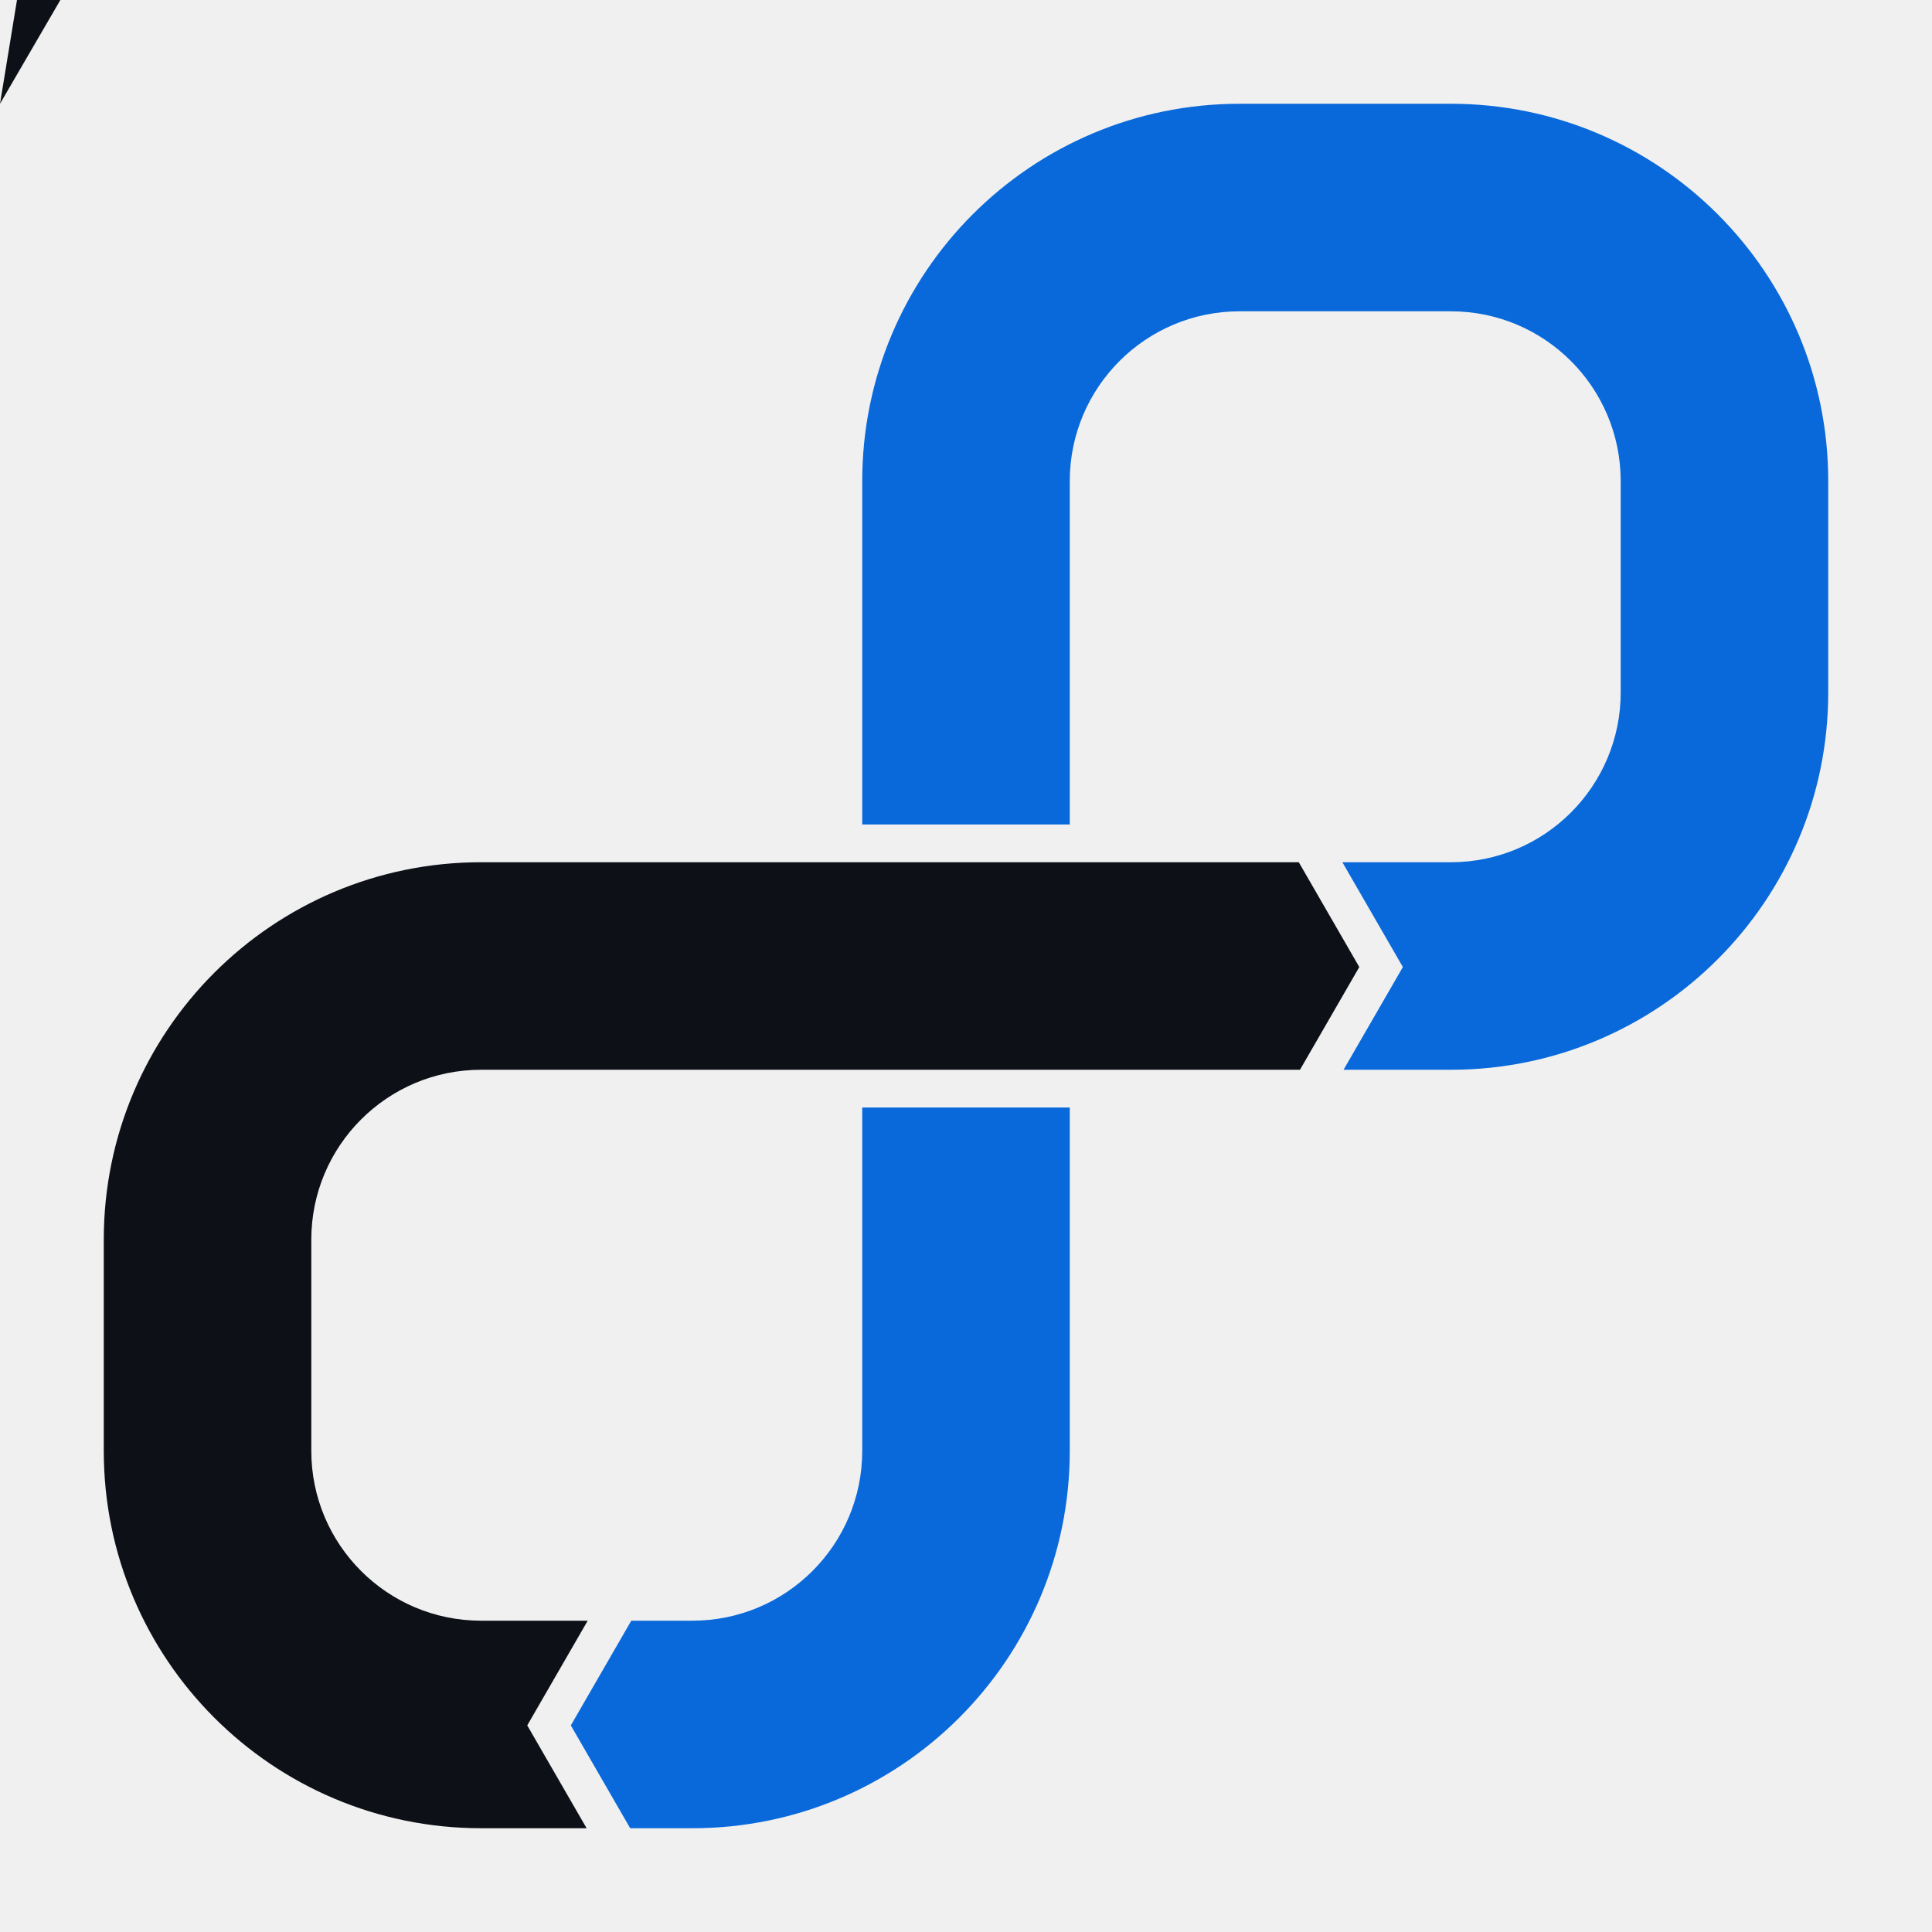
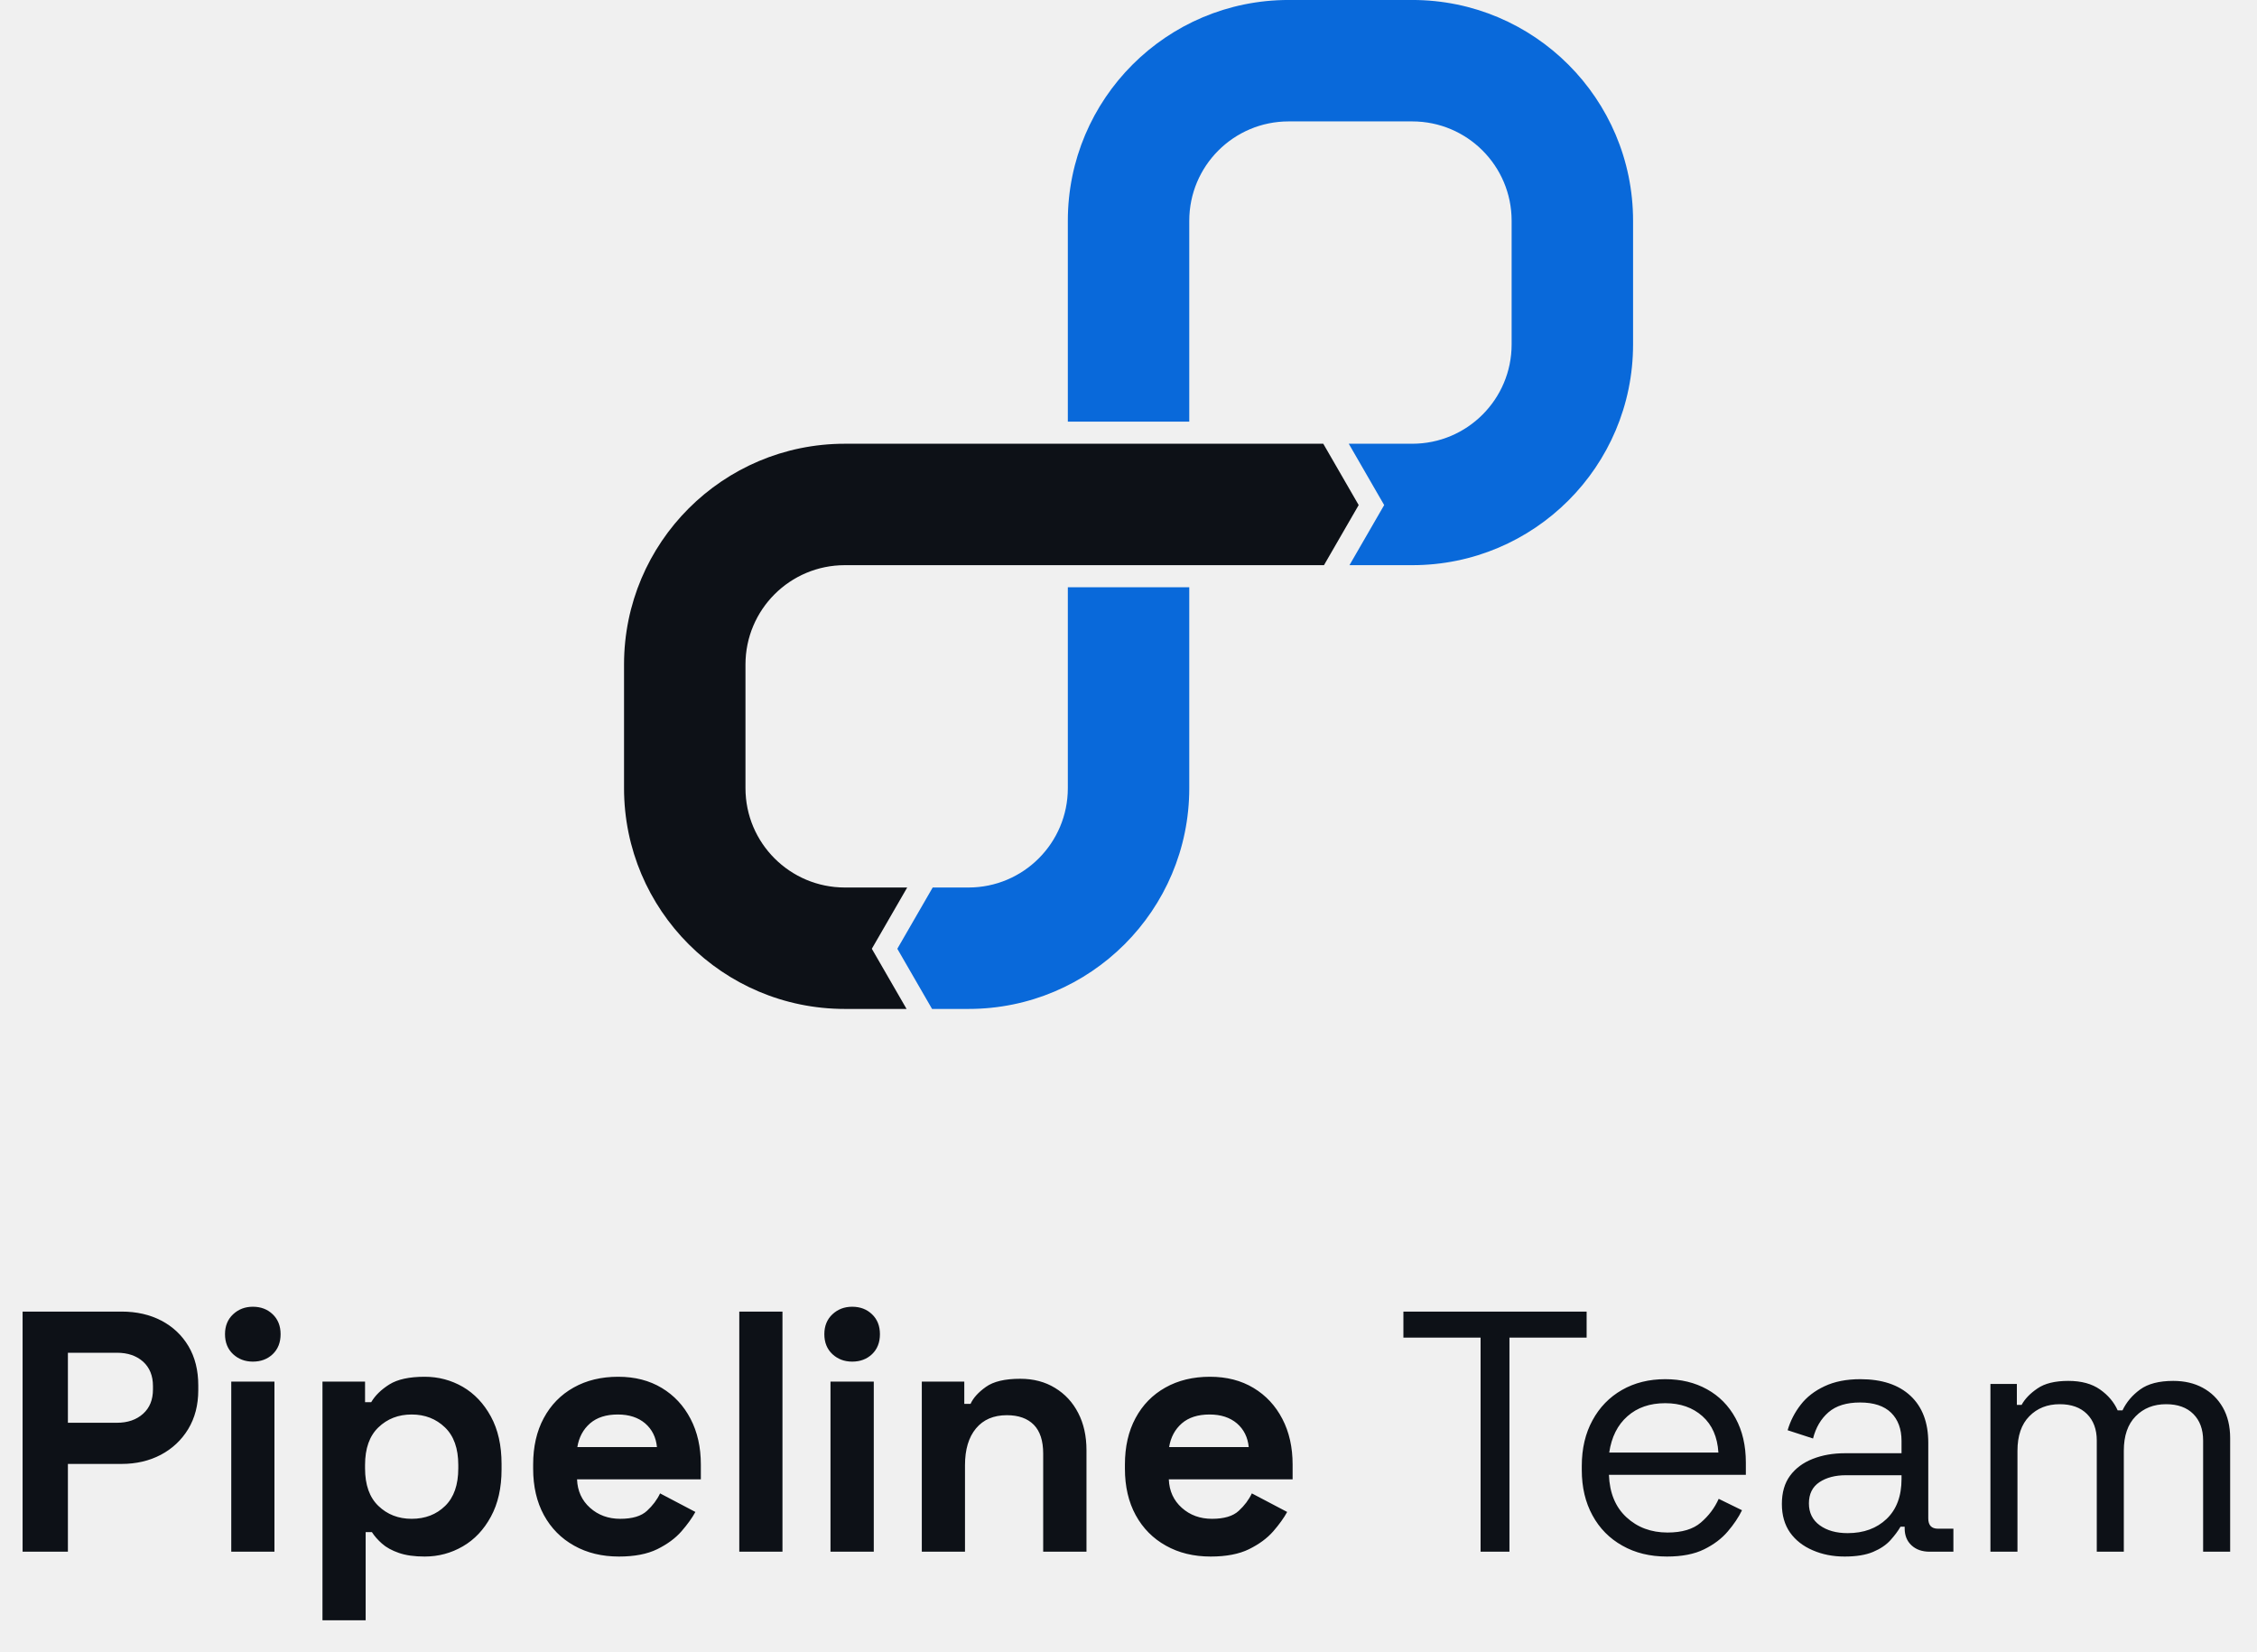
- <svg xmlns="http://www.w3.org/2000/svg" width="512" height="512" viewBox="0 0 1024 1024">
+ <svg xmlns="http://www.w3.org/2000/svg" width="223.69" height="163.73" viewBox="0 0 223.69 163.73" fill="none">
  <style>
+     @keyframes lk_wm{0%{opacity:0;transform:translate(0,10px)}56%{opacity:0;transform:translate(0,10px)}66%{opacity:1;transform:translate(0,0)}88.5%{opacity:1;transform:translate(0,0)}96.5%{opacity:0;transform:translate(0,0)}100%{opacity:0}}
+     .lk_wm{animation:lk_wm 3200ms linear infinite;transform-box:fill-box}
+     @media (prefers-reduced-motion:reduce){.lk_wm{animation:none;opacity:1;transform:none}}
+   </style>
+   <svg x="55.83" y="-6.02" width="112.04" height="112.04" viewBox="0 0 1024 1024">
+     <style>
@keyframes pt_draw{0.00%{stroke-dashoffset:2880.6px}1.00%{stroke-dashoffset:2873.0px}2.00%{stroke-dashoffset:2865.3px}3.00%{stroke-dashoffset:2857.7px}4.00%{stroke-dashoffset:2850.0px}5.00%{stroke-dashoffset:2842.2px}6.00%{stroke-dashoffset:2834.2px}7.00%{stroke-dashoffset:2826.0px}8.00%{stroke-dashoffset:2817.2px}9.00%{stroke-dashoffset:2807.7px}10.00%{stroke-dashoffset:2797.2px}11.00%{stroke-dashoffset:2785.3px}12.00%{stroke-dashoffset:2771.5px}13.00%{stroke-dashoffset:2755.2px}14.00%{stroke-dashoffset:2735.8px}15.00%{stroke-dashoffset:2712.6px}16.00%{stroke-dashoffset:2684.6px}17.00%{stroke-dashoffset:2650.8px}18.00%{stroke-dashoffset:2610.1px}19.00%{stroke-dashoffset:2561.2px}20.00%{stroke-dashoffset:2502.6px}21.00%{stroke-dashoffset:2432.8px}22.00%{stroke-dashoffset:2349.8px}23.00%{stroke-dashoffset:2251.9px}24.00%{stroke-dashoffset:2136.8px}25.00%{stroke-dashoffset:2002.3px}26.00%{stroke-dashoffset:1845.7px}27.00%{stroke-dashoffset:1664.4px}28.00%{stroke-dashoffset:1455.3px}29.00%{stroke-dashoffset:1246.2px}30.00%{stroke-dashoffset:1064.9px}31.00%{stroke-dashoffset:908.3px}32.00%{stroke-dashoffset:773.8px}33.00%{stroke-dashoffset:658.7px}34.00%{stroke-dashoffset:560.8px}35.00%{stroke-dashoffset:477.8px}36.00%{stroke-dashoffset:408.0px}37.00%{stroke-dashoffset:349.4px}38.00%{stroke-dashoffset:300.5px}39.00%{stroke-dashoffset:259.8px}40.00%{stroke-dashoffset:226.0px}41.00%{stroke-dashoffset:198.0px}42.00%{stroke-dashoffset:174.8px}43.00%{stroke-dashoffset:155.4px}44.00%{stroke-dashoffset:139.1px}45.00%{stroke-dashoffset:125.3px}46.00%{stroke-dashoffset:113.4px}47.00%{stroke-dashoffset:102.9px}48.00%{stroke-dashoffset:93.4px}49.00%{stroke-dashoffset:84.6px}50.00%{stroke-dashoffset:76.4px}51.00%{stroke-dashoffset:68.4px}52.00%{stroke-dashoffset:60.6px}53.00%{stroke-dashoffset:52.9px}54.00%{stroke-dashoffset:45.3px}55.00%{stroke-dashoffset:37.6px}56.00%{stroke-dashoffset:30.0px}56.00%{stroke-dashoffset:0px}100%{stroke-dashoffset:0px}}
@keyframes pt_travel{0.00%{offset-distance:0.000%}1.00%{offset-distance:0.000%}2.00%{offset-distance:0.220%}3.00%{offset-distance:0.488%}4.00%{offset-distance:0.758%}5.00%{offset-distance:1.031%}6.00%{offset-distance:1.311%}7.00%{offset-distance:1.601%}8.00%{offset-distance:1.908%}9.00%{offset-distance:2.241%}10.00%{offset-distance:2.610%}11.00%{offset-distance:3.028%}12.00%{offset-distance:3.513%}13.00%{offset-distance:4.083%}14.00%{offset-distance:4.762%}15.00%{offset-distance:5.577%}16.00%{offset-distance:6.559%}17.00%{offset-distance:7.744%}18.00%{offset-distance:9.172%}19.00%{offset-distance:10.888%}20.00%{offset-distance:12.944%}21.00%{offset-distance:15.395%}22.00%{offset-distance:18.304%}23.00%{offset-distance:21.739%}24.00%{offset-distance:25.776%}25.00%{offset-distance:30.496%}26.00%{offset-distance:35.989%}27.00%{offset-distance:42.350%}28.00%{offset-distance:49.684%}29.00%{offset-distance:57.018%}30.00%{offset-distance:63.380%}31.00%{offset-distance:68.872%}32.00%{offset-distance:73.592%}33.00%{offset-distance:77.629%}34.00%{offset-distance:81.065%}35.00%{offset-distance:83.974%}36.00%{offset-distance:86.425%}37.00%{offset-distance:88.480%}38.00%{offset-distance:90.197%}39.00%{offset-distance:91.624%}40.00%{offset-distance:92.809%}41.00%{offset-distance:93.791%}42.00%{offset-distance:94.606%}43.00%{offset-distance:95.285%}44.00%{offset-distance:95.856%}45.00%{offset-distance:96.340%}46.00%{offset-distance:96.759%}47.00%{offset-distance:97.128%}48.00%{offset-distance:97.461%}49.00%{offset-distance:97.768%}50.00%{offset-distance:98.058%}51.00%{offset-distance:98.337%}52.00%{offset-distance:98.610%}53.00%{offset-distance:98.880%}54.00%{offset-distance:98.965%}55.00%{offset-distance:98.965%}56.00%{offset-distance:98.965%}56.00%{offset-distance:98.965%}100%{offset-distance:98.965%}}
@keyframes pt_pop{0.00%{transform:scale(0.200)}1.00%{transform:scale(0.770)}2.00%{transform:scale(1.101)}3.00%{transform:scale(1.147)}5.00%{transform:scale(1.000)}6.50%{transform:scale(1.000)}100%{transform:scale(1)}}
@keyframes pt_settle{0%{transform:scale(1)}56.00%{transform:scale(1)}58.00%{transform:scale(1.0112)}60.00%{transform:scale(1.0168)}62.00%{transform:scale(1.0167)}64.00%{transform:scale(1.0125)}66.00%{transform:scale(1.0067)}68.00%{transform:scale(1.0019)}70.00%{transform:scale(1)}100%{transform:scale(1)}}
@keyframes pt_final{0.00%{opacity:0}55.80%{opacity:0}56.00%{opacity:1}100.00%{opacity:1}}
@keyframes pt_reveal{0.00%{opacity:1}55.80%{opacity:1}56.00%{opacity:0}100.00%{opacity:0}}
@keyframes pt_cycle{0.00%{opacity:1}88.50%{opacity:1}90.50%{opacity:0.85}92.50%{opacity:0.5}94.50%{opacity:0.15}96.50%{opacity:0}100.00%{opacity:0}}
@keyframes pt_chevA{0.00%{opacity:1}26.23%{opacity:1}26.43%{opacity:0}100.00%{opacity:0}}
@keyframes pt_chevS{0.00%{opacity:0}26.23%{opacity:0}26.43%{opacity:1}32.72%{opacity:1}32.92%{opacity:0}34.43%{opacity:0}34.63%{opacity:1}50.39%{opacity:1}50.59%{opacity:0}100.00%{opacity:0}}
@keyframes pt_chevU{0.00%{opacity:0}32.72%{opacity:0}32.92%{opacity:1}34.43%{opacity:1}34.63%{opacity:0}100.00%{opacity:0}}
@keyframes pt_solid{0.00%{opacity:0}50.39%{opacity:0}50.59%{opacity:1}55.80%{opacity:1}56.00%{opacity:0}100.00%{opacity:0}}
.pt *{animation-duration:3.2s;animation-iteration-count:infinite;animation-timing-function:linear;}
.dl{animation-name:pt_draw;}
.rev{animation-name:pt_reveal;}
.fin{animation-name:pt_final,pt_settle;transform-origin:512px 512px;transform-box:view-box;}
.cyc{animation-name:pt_cycle;}
.ar{offset-path:path('M313 914.5H255A145 145 0 0 1 110 769V657A145 145 0 0 1 255 512H769A145 145 0 0 0 914 367V255A145 145 0 0 0 769 110H657A145 145 0 0 0 512 255V769A145 145 0 0 1 367 914.5H305');offset-rotate:auto;animation-name:pt_travel;}
.pp{animation-name:pt_pop;transform-box:view-box;transform-origin:0px 0px;}
.cA{animation-name:pt_chevA;}
.cS{animation-name:pt_chevS;}
.cU{animation-name:pt_chevU;}
.sS{animation-name:pt_solid;}

@media (prefers-reduced-motion: reduce){
 .pt *{animation:none !important;}
 .fin{opacity:1 !important;}
 .rev,.cA,.cS,.cU,.sS{opacity:0 !important;}
}
</style>
-   <g class="pt">
-     <g class="cyc">
-       <g class="ar">
-         <g class="cU" style="opacity:0">
-           <g class="pp">
-             <path d="M0 -55 L32 0 L0 55 L9 0 Z" fill="#0969DA" />
+     <g class="pt">
+       <g class="cyc">
+         <g class="ar">
+           <g class="cU" style="opacity:0">
+             <g class="pp">
+               <path d="M0 -55 L32 0 L0 55 L9 0 Z" fill="#0969DA" />
+             </g>
          </g>
        </g>
-       </g>
-       <mask id="ptrv">
-         <rect width="1024" height="1024" fill="black" />
-         <path class="dl" d="M313 914.5H255A145 145 0 0 1 110 769V657A145 145 0 0 1 255 512H769A145 145 0 0 0 914 367V255A145 145 0 0 0 769 110H657A145 145 0 0 0 512 255V769A145 145 0 0 1 367 914.5H305" fill="none" stroke="white" stroke-width="134" stroke-dasharray="2880.6 2880.6" stroke-dashoffset="2880.6" />
+         <mask id="ptrv">
+           <rect width="1024" height="1024" fill="black" />
+           <path class="dl" d="M313 914.5H255A145 145 0 0 1 110 769V657A145 145 0 0 1 255 512H769A145 145 0 0 0 914 367V255A145 145 0 0 0 769 110H657A145 145 0 0 0 512 255V769A145 145 0 0 1 367 914.5H305" fill="none" stroke="white" stroke-width="134" stroke-dasharray="2880.6 2880.6" stroke-dashoffset="2880.6" />
+           <g class="ar">
+             <g class="pp">
+               <path d="M-20 -55 L32 0 L-20 55 Z" fill="white" stroke="white" stroke-width="10" />
+             </g>
+           </g>
+           <path d="M336.5 973L297 914.5L336.5 855Z" fill="black" />
+         </mask>
+         <g class="rev" mask="url(#ptrv)">
+           <path d="M567 769C567 879.457 477.457 969 367 969H334.016L302.548 914.497L334.589 859H367C416.706 859 457 818.706 457 769V587H567V769Z" fill="#0969DA" />
+           <path d="M769 55C879.457 55 969 144.543 969 255V367C969 477.457 879.457 567 769 567H712.111L743.549 512.551L711.477 457H769C818.706 457 859 416.706 859 367V255C859 205.294 818.706 165 769 165H657C607.294 165 567 205.294 567 255V437H457V255C457 144.543 546.543 55 657 55H769Z" fill="#0969DA" />
+           <path d="M688.383 457L720.454 512.551L689.018 567H255C205.294 567 165 607.294 165 657V769C165 818.706 205.294 859 255 859H311.494L279.453 914.498L310.921 969H255C144.543 969 55 879.457 55 769V657C55 546.543 144.543 457 255 457H688.383Z" fill="#0D1117" />
+         </g>
        <g class="ar">
          <g class="pp">
-             <path d="M-20 -55 L32 0 L-20 55 Z" fill="white" stroke="white" stroke-width="10" />
+             <g class="cA">
+               <path d="M0 -55 L32 0 L0 55 L9 0 Z" fill="#0D1117" />
+             </g>
+             <g class="cS" style="opacity:0">
+               <path d="M0 -55 L32 0 L0 55 L9 0 Z" fill="#0969DA" />
+             </g>
+             <g class="sS" style="opacity:0">
+               <path d="M-20 -55 L0 -55 L32 0 L0 55 L-20 55 Z" fill="#0969DA" />
+             </g>
          </g>
        </g>
-         <path d="M336.5 973L297 914.5L336.5 855Z" fill="black" />
-       </mask>
-       <g class="rev" mask="url(#ptrv)">
-         <path d="M567 769C567 879.457 477.457 969 367 969H334.016L302.548 914.497L334.589 859H367C416.706 859 457 818.706 457 769V587H567V769Z" fill="#0969DA" />
-         <path d="M769 55C879.457 55 969 144.543 969 255V367C969 477.457 879.457 567 769 567H712.111L743.549 512.551L711.477 457H769C818.706 457 859 416.706 859 367V255C859 205.294 818.706 165 769 165H657C607.294 165 567 205.294 567 255V437H457V255C457 144.543 546.543 55 657 55H769Z" fill="#0969DA" />
-         <path d="M688.383 457L720.454 512.551L689.018 567H255C205.294 567 165 607.294 165 657V769C165 818.706 205.294 859 255 859H311.494L279.453 914.498L310.921 969H255C144.543 969 55 879.457 55 769V657C55 546.543 144.543 457 255 457H688.383Z" fill="#0D1117" />
-       </g>
-       <g class="ar">
-         <g class="pp">
-           <g class="cA">
-             <path d="M0 -55 L32 0 L0 55 L9 0 Z" fill="#0D1117" />
-           </g>
-           <g class="cS" style="opacity:0">
-             <path d="M0 -55 L32 0 L0 55 L9 0 Z" fill="#0969DA" />
-           </g>
-           <g class="sS" style="opacity:0">
-             <path d="M-20 -55 L0 -55 L32 0 L0 55 L-20 55 Z" fill="#0969DA" />
-           </g>
+         <g class="fin">
+           <path d="M567 769C567 879.457 477.457 969 367 969H334.016L302.548 914.497L334.589 859H367C416.706 859 457 818.706 457 769V587H567V769Z" fill="#0969DA" />
+           <path d="M769 55C879.457 55 969 144.543 969 255V367C969 477.457 879.457 567 769 567H712.111L743.549 512.551L711.477 457H769C818.706 457 859 416.706 859 367V255C859 205.294 818.706 165 769 165H657C607.294 165 567 205.294 567 255V437H457V255C457 144.543 546.543 55 657 55H769Z" fill="#0969DA" />
+           <path d="M688.383 457L720.454 512.551L689.018 567H255C205.294 567 165 607.294 165 657V769C165 818.706 205.294 859 255 859H311.494L279.453 914.498L310.921 969H255C144.543 969 55 879.457 55 769V657C55 546.543 144.543 457 255 457H688.383Z" fill="#0D1117" />
        </g>
      </g>
-       <g class="fin">
-         <path d="M567 769C567 879.457 477.457 969 367 969H334.016L302.548 914.497L334.589 859H367C416.706 859 457 818.706 457 769V587H567V769Z" fill="#0969DA" />
-         <path d="M769 55C879.457 55 969 144.543 969 255V367C969 477.457 879.457 567 769 567H712.111L743.549 512.551L711.477 457H769C818.706 457 859 416.706 859 367V255C859 205.294 818.706 165 769 165H657C607.294 165 567 205.294 567 255V437H457V255C457 144.543 546.543 55 657 55H769Z" fill="#0969DA" />
-         <path d="M688.383 457L720.454 512.551L689.018 567H255C205.294 567 165 607.294 165 657V769C165 818.706 205.294 859 255 859H311.494L279.453 914.498L310.921 969H255C144.543 969 55 879.457 55 769V657C55 546.543 144.543 457 255 457H688.383Z" fill="#0D1117" />
-       </g>
+     </g>
+   </svg>
+   <g transform="translate(0 153.8)">
+     <g class="lk_wm">
+       <path d="M2.24 0L2.24 -23.8L12.04 -23.8Q14.28 -23.8 16 -22.9Q17.71 -22 18.68 -20.37Q19.65 -18.73 19.65 -16.49L19.65 -16.01Q19.65 -13.8 18.65 -12.15Q17.65 -10.51 15.93 -9.6Q14.21 -8.7 12.04 -8.7L6.73 -8.7L6.73 0ZM6.73 -12.78L11.59 -12.78Q13.19 -12.78 14.18 -13.67Q15.16 -14.55 15.16 -16.08L15.16 -16.42Q15.16 -17.95 14.18 -18.84Q13.19 -19.72 11.59 -19.72L6.73 -19.72Z M22.92 0L22.92 -16.86L27.2 -16.86L27.2 0ZM25.06 -18.84Q23.9 -18.84 23.1 -19.58Q22.3 -20.33 22.3 -21.56Q22.3 -22.78 23.1 -23.53Q23.9 -24.28 25.06 -24.28Q26.25 -24.28 27.03 -23.53Q27.81 -22.78 27.81 -21.56Q27.81 -20.33 27.03 -19.58Q26.25 -18.84 25.06 -18.84Z M31.96 6.8L31.96 -16.86L36.18 -16.86L36.18 -14.82L36.79 -14.82Q37.37 -15.81 38.59 -16.58Q39.81 -17.34 42.09 -17.34Q44.13 -17.34 45.87 -16.34Q47.6 -15.33 48.65 -13.4Q49.71 -11.46 49.71 -8.7L49.71 -8.16Q49.71 -5.41 48.65 -3.47Q47.6 -1.53 45.87 -0.53Q44.13 0.48 42.09 0.48Q40.56 0.48 39.53 0.12Q38.49 -0.24 37.86 -0.8Q37.23 -1.36 36.86 -1.94L36.24 -1.94L36.24 6.8ZM40.8 -3.26Q42.81 -3.26 44.12 -4.54Q45.42 -5.81 45.42 -8.26L45.42 -8.6Q45.42 -11.05 44.1 -12.32Q42.77 -13.6 40.8 -13.6Q38.83 -13.6 37.5 -12.32Q36.18 -11.05 36.18 -8.6L36.18 -8.26Q36.18 -5.81 37.5 -4.54Q38.83 -3.26 40.8 -3.26Z M61.34 0.48Q58.82 0.48 56.9 -0.6Q54.98 -1.67 53.91 -3.62Q52.84 -5.58 52.84 -8.23L52.84 -8.64Q52.84 -11.29 53.89 -13.24Q54.94 -15.2 56.85 -16.27Q58.75 -17.34 61.27 -17.34Q63.75 -17.34 65.59 -16.23Q67.42 -15.13 68.44 -13.17Q69.46 -11.22 69.46 -8.64L69.46 -7.17L57.19 -7.17Q57.26 -5.44 58.48 -4.35Q59.7 -3.26 61.47 -3.26Q63.27 -3.26 64.12 -4.05Q64.97 -4.83 65.42 -5.78L68.92 -3.94Q68.44 -3.06 67.54 -2.02Q66.64 -0.99 65.14 -0.25Q63.65 0.48 61.34 0.48ZM57.22 -10.37L65.11 -10.37Q64.97 -11.83 63.94 -12.72Q62.9 -13.6 61.23 -13.6Q59.5 -13.6 58.48 -12.72Q57.46 -11.83 57.22 -10.37Z M73.27 0L73.27 -23.8L77.55 -23.8L77.55 0Z M82.31 0L82.31 -16.86L86.6 -16.86L86.6 0ZM84.46 -18.84Q83.3 -18.84 82.5 -19.58Q81.7 -20.33 81.7 -21.56Q81.7 -22.78 82.5 -23.53Q83.3 -24.28 84.46 -24.28Q85.65 -24.28 86.43 -23.53Q87.21 -22.78 87.21 -21.56Q87.21 -20.33 86.43 -19.58Q85.65 -18.84 84.46 -18.84Z M91.36 0L91.36 -16.86L95.57 -16.86L95.57 -14.65L96.19 -14.65Q96.59 -15.54 97.72 -16.34Q98.84 -17.14 101.12 -17.14Q103.09 -17.14 104.57 -16.23Q106.05 -15.33 106.86 -13.75Q107.68 -12.17 107.68 -10.06L107.68 0L103.39 0L103.39 -9.72Q103.39 -11.63 102.46 -12.58Q101.52 -13.53 99.79 -13.53Q97.82 -13.53 96.73 -12.22Q95.64 -10.91 95.64 -8.57L95.64 0Z M119.99 0.48Q117.47 0.48 115.55 -0.6Q113.63 -1.67 112.56 -3.62Q111.49 -5.58 111.49 -8.23L111.49 -8.64Q111.49 -11.29 112.54 -13.24Q113.59 -15.2 115.5 -16.27Q117.4 -17.34 119.92 -17.34Q122.4 -17.34 124.24 -16.23Q126.07 -15.13 127.09 -13.17Q128.11 -11.22 128.11 -8.64L128.11 -7.17L115.84 -7.17Q115.91 -5.44 117.13 -4.35Q118.35 -3.26 120.12 -3.26Q121.92 -3.26 122.77 -4.05Q123.62 -4.83 124.07 -5.78L127.57 -3.94Q127.09 -3.06 126.19 -2.02Q125.29 -0.99 123.79 -0.25Q122.3 0.48 119.99 0.48ZM115.87 -10.37L123.76 -10.37Q123.62 -11.83 122.59 -12.72Q121.55 -13.6 119.88 -13.6Q118.15 -13.6 117.13 -12.72Q116.11 -11.83 115.87 -10.37Z M146.74 0L146.74 -21.22L139.09 -21.22L139.09 -23.8L157.25 -23.8L157.25 -21.22L149.6 -21.22L149.6 0Z M165.21 0.48Q162.69 0.48 160.79 -0.6Q158.88 -1.67 157.83 -3.6Q156.77 -5.54 156.77 -8.09L156.77 -8.5Q156.77 -11.08 157.83 -13.02Q158.88 -14.96 160.75 -16.03Q162.62 -17.1 165.04 -17.1Q167.38 -17.1 169.18 -16.1Q170.99 -15.1 172.01 -13.23Q173.03 -11.36 173.03 -8.84L173.03 -7.62L159.46 -7.62Q159.56 -4.93 161.19 -3.42Q162.83 -1.9 165.27 -1.9Q167.42 -1.9 168.57 -2.89Q169.73 -3.88 170.34 -5.24L172.65 -4.11Q172.14 -3.06 171.24 -2.01Q170.34 -0.95 168.9 -0.24Q167.45 0.48 165.21 0.48ZM159.49 -9.83L170.31 -9.83Q170.17 -12.14 168.73 -13.43Q167.28 -14.72 165.04 -14.72Q162.76 -14.72 161.3 -13.43Q159.83 -12.14 159.49 -9.83Z M182.82 0.48Q181.08 0.48 179.66 -0.14Q178.23 -0.75 177.41 -1.9Q176.6 -3.06 176.6 -4.73Q176.6 -6.43 177.41 -7.53Q178.23 -8.64 179.66 -9.2Q181.08 -9.76 182.85 -9.76L188.46 -9.76L188.46 -10.98Q188.46 -12.75 187.43 -13.77Q186.39 -14.79 184.35 -14.79Q182.34 -14.79 181.22 -13.82Q180.1 -12.85 179.69 -11.22L177.17 -12.04Q177.58 -13.43 178.47 -14.57Q179.35 -15.71 180.83 -16.4Q182.31 -17.1 184.38 -17.1Q187.58 -17.1 189.35 -15.45Q191.11 -13.8 191.11 -10.81L191.11 -3.3Q191.11 -2.28 192.07 -2.28L193.6 -2.28L193.6 0L191.25 0Q190.13 0 189.45 -0.63Q188.77 -1.26 188.77 -2.31L188.77 -2.48L188.36 -2.48Q187.99 -1.84 187.36 -1.14Q186.73 -0.44 185.64 0.02Q184.55 0.48 182.82 0.48ZM183.12 -1.84Q185.5 -1.84 186.98 -3.25Q188.46 -4.66 188.46 -7.21L188.46 -7.58L182.95 -7.58Q181.36 -7.58 180.32 -6.89Q179.28 -6.19 179.28 -4.79Q179.28 -3.4 180.35 -2.62Q181.42 -1.84 183.12 -1.84Z M197.27 0L197.27 -16.63L199.89 -16.63L199.89 -14.55L200.36 -14.55Q200.84 -15.44 201.93 -16.18Q203.01 -16.93 204.99 -16.93Q206.92 -16.93 208.13 -16.08Q209.34 -15.23 209.88 -14.01L210.36 -14.01Q210.94 -15.23 212.11 -16.08Q213.28 -16.93 215.39 -16.93Q217.06 -16.93 218.31 -16.25Q219.57 -15.57 220.3 -14.3Q221.03 -13.02 221.03 -11.25L221.03 0L218.35 0L218.35 -11.02Q218.35 -12.68 217.38 -13.65Q216.41 -14.62 214.68 -14.62Q212.84 -14.62 211.67 -13.43Q210.49 -12.24 210.49 -10L210.49 0L207.81 0L207.81 -11.02Q207.81 -12.68 206.84 -13.65Q205.87 -14.62 204.14 -14.62Q202.3 -14.62 201.13 -13.43Q199.95 -12.24 199.95 -10L199.95 0Z" fill="#0D1117" />
    </g>
  </g>
</svg>
